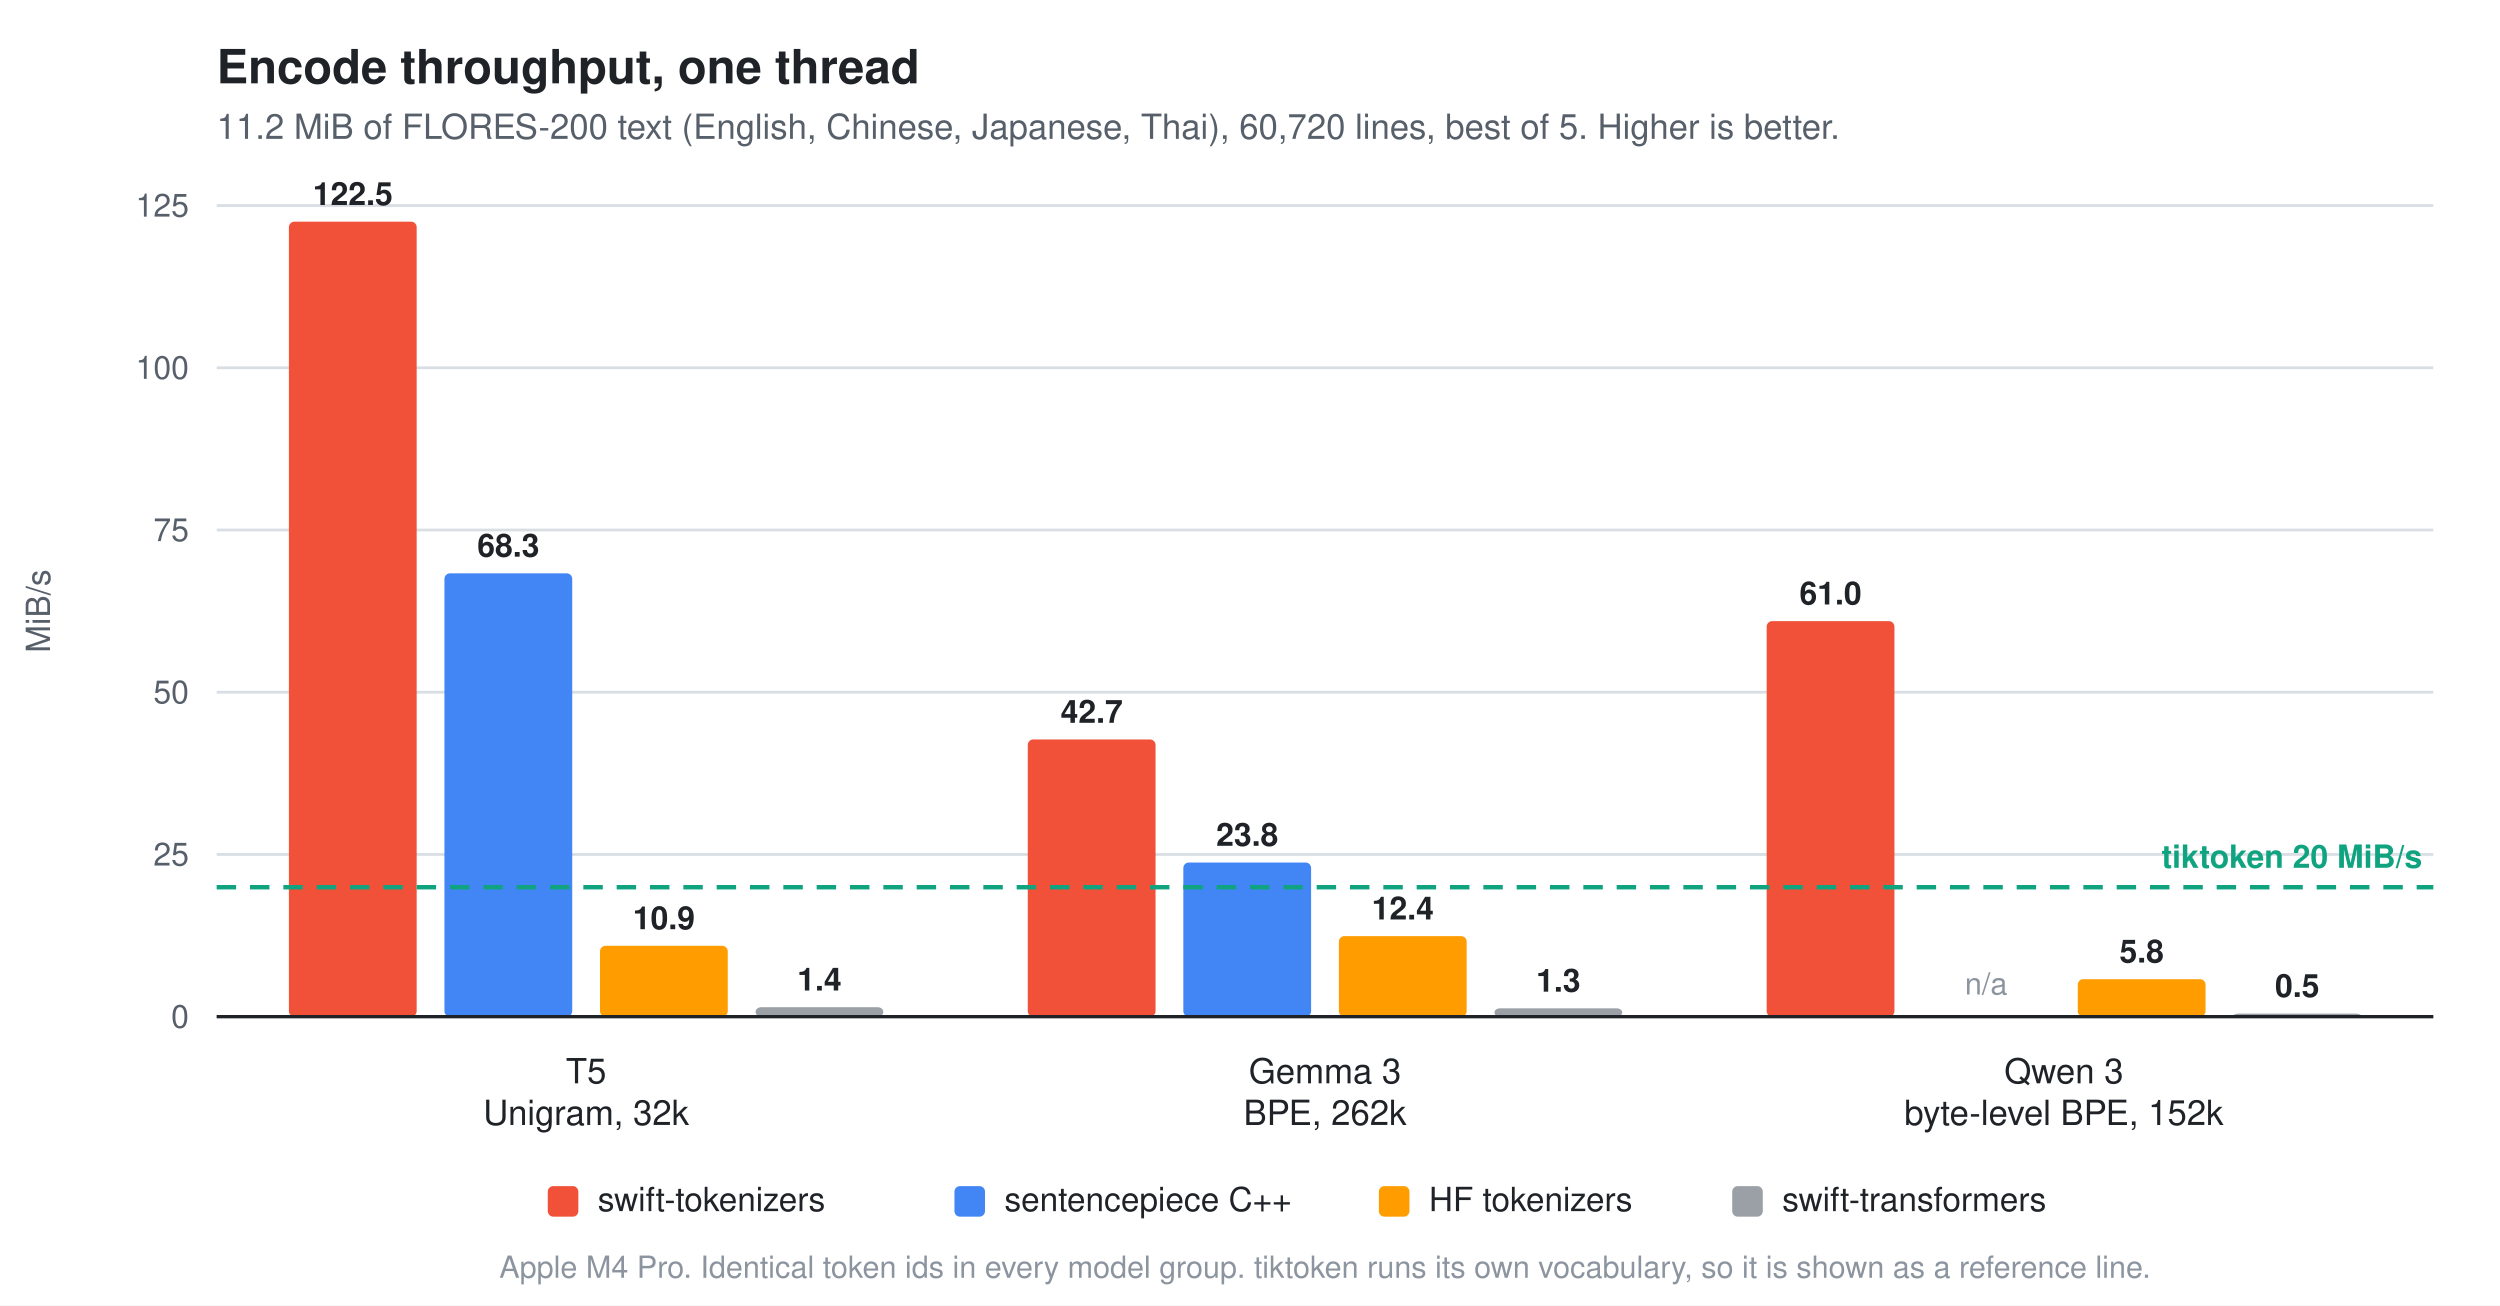
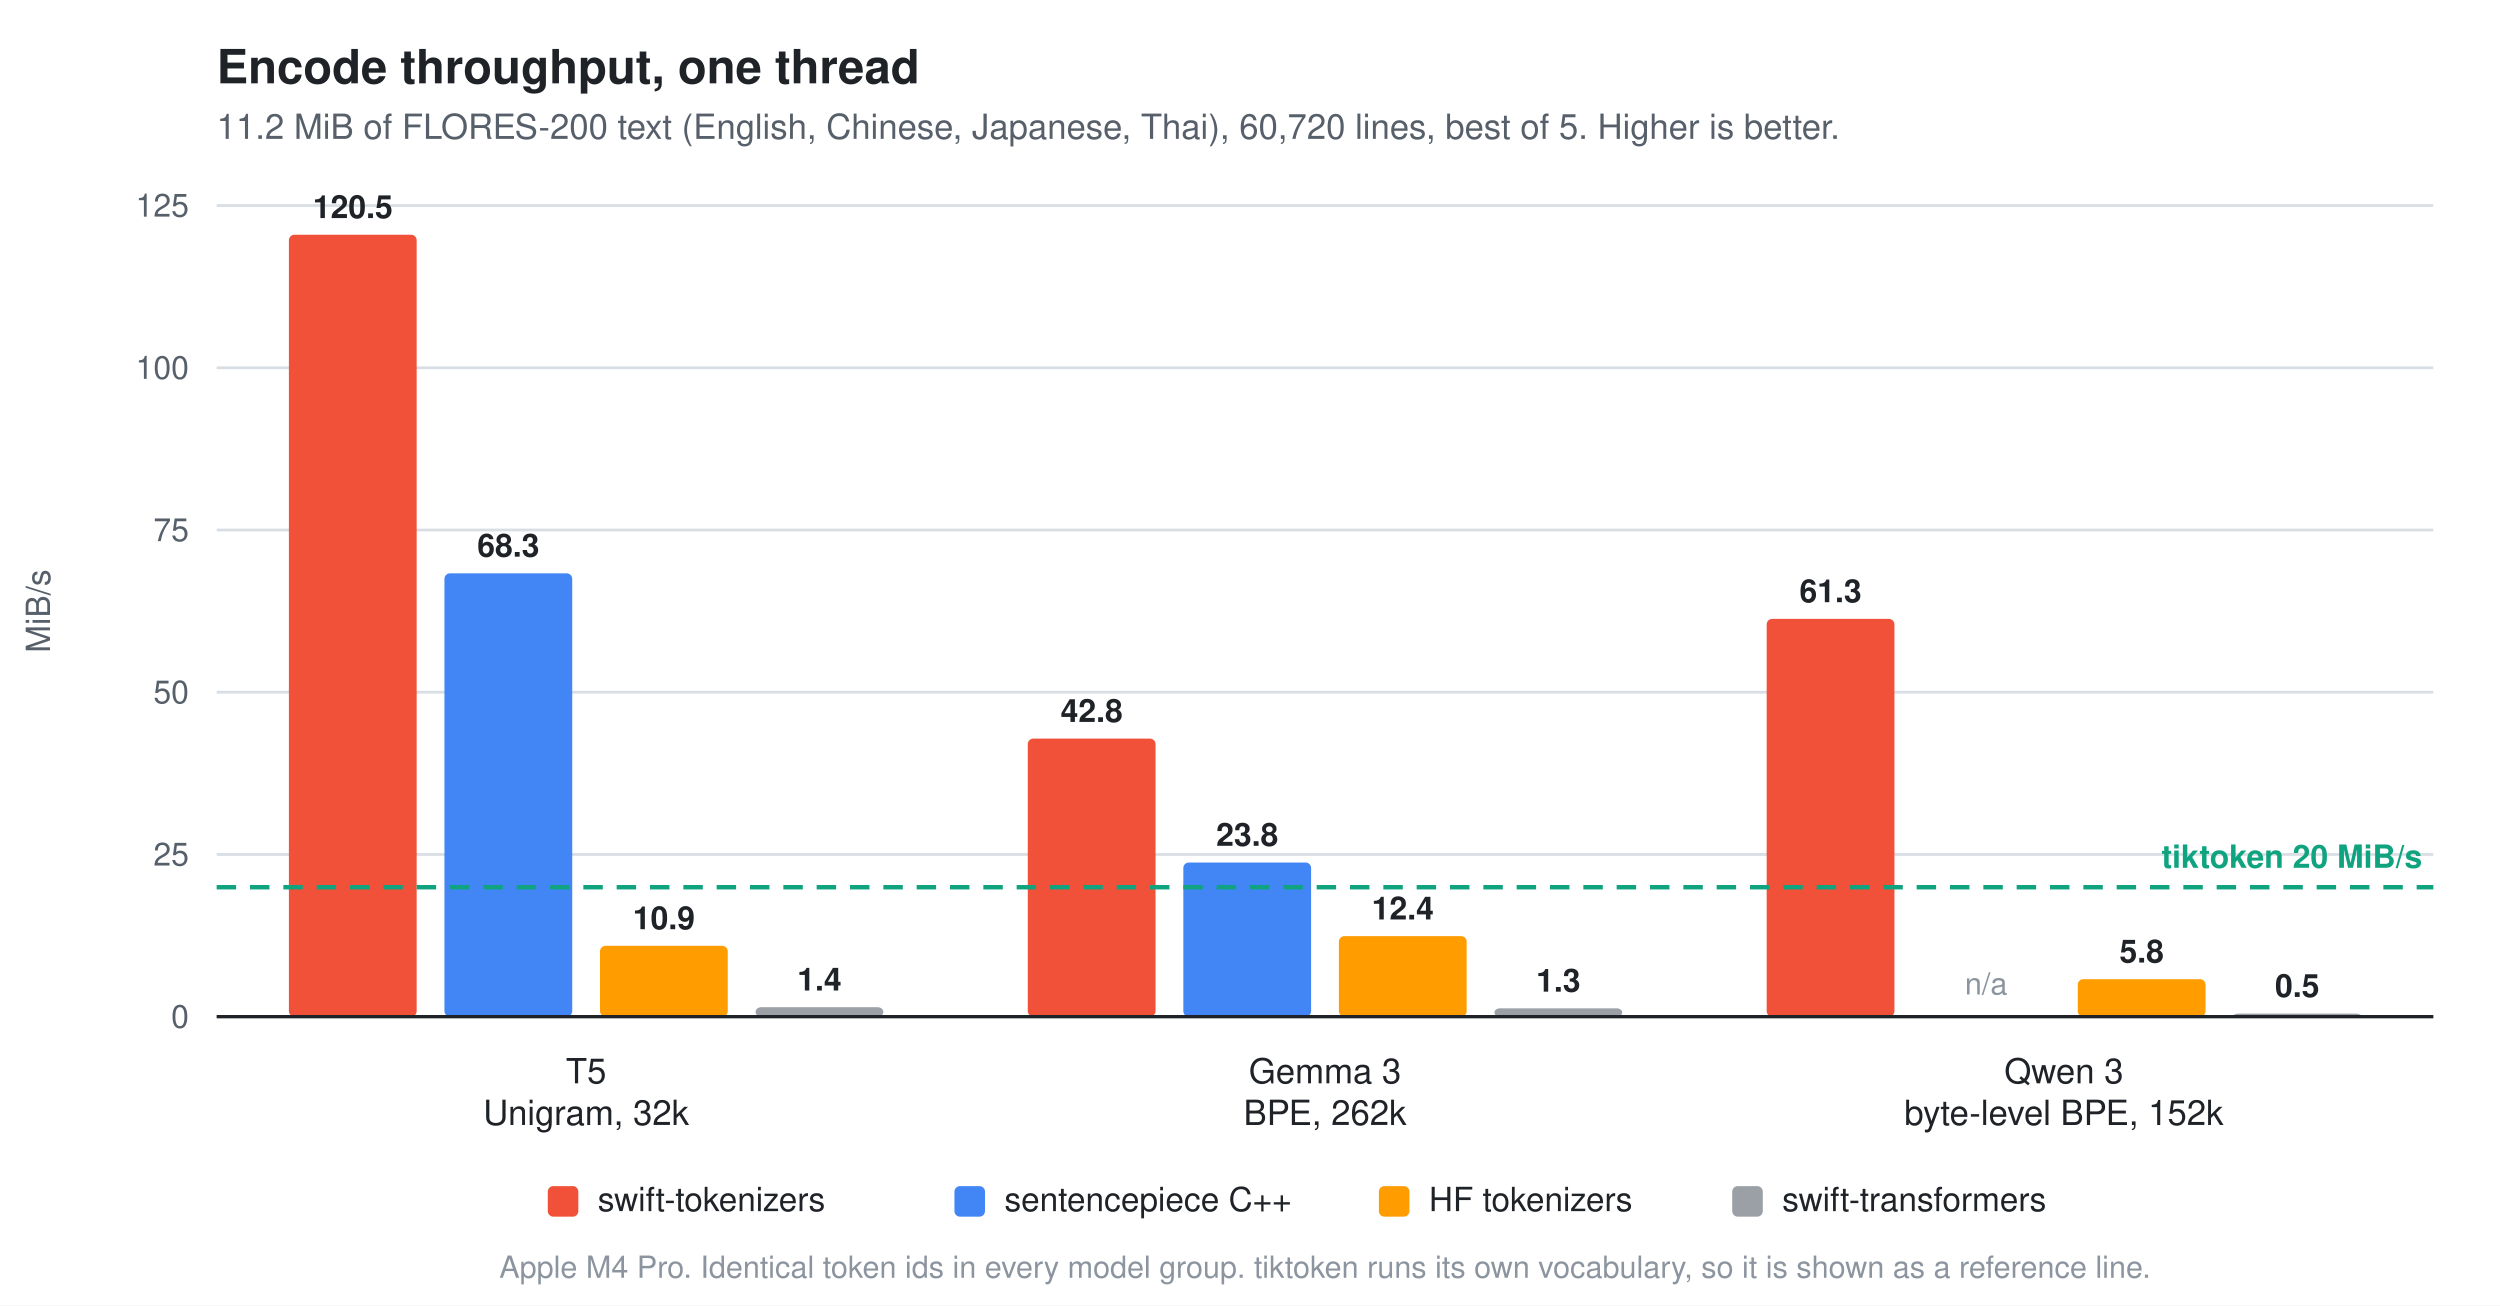
<svg xmlns="http://www.w3.org/2000/svg" width="900" height="470" viewBox="0 0 900 470" role="img" aria-label="Encode throughput, one thread">
  <rect width="900" height="470" fill="#ffffff" />
  <text x="78" y="30" font-family="-apple-system, BlinkMacSystemFont, 'Segoe UI', Helvetica, Arial, sans-serif" font-size="17" font-weight="600" fill="#1f2328">Encode throughput, one thread</text>
  <text x="78" y="50" font-family="-apple-system, BlinkMacSystemFont, 'Segoe UI', Helvetica, Arial, sans-serif" font-size="12.5" fill="#57606a">11.2 MiB of FLORES-200 text (English, Chinese, Japanese, Thai), 60,720 lines, best of 5. Higher is better.</text>
  <line x1="78" y1="366.0" x2="876" y2="366.0" stroke="#d8dee4" stroke-width="1" />
  <text x="68" y="370.0" font-family="-apple-system, BlinkMacSystemFont, 'Segoe UI', Helvetica, Arial, sans-serif" font-size="11.5" fill="#57606a" text-anchor="end">0</text>
  <line x1="78" y1="307.6" x2="876" y2="307.6" stroke="#d8dee4" stroke-width="1" />
  <text x="68" y="311.6" font-family="-apple-system, BlinkMacSystemFont, 'Segoe UI', Helvetica, Arial, sans-serif" font-size="11.5" fill="#57606a" text-anchor="end">25</text>
  <line x1="78" y1="249.2" x2="876" y2="249.2" stroke="#d8dee4" stroke-width="1" />
  <text x="68" y="253.2" font-family="-apple-system, BlinkMacSystemFont, 'Segoe UI', Helvetica, Arial, sans-serif" font-size="11.5" fill="#57606a" text-anchor="end">50</text>
  <line x1="78" y1="190.8" x2="876" y2="190.8" stroke="#d8dee4" stroke-width="1" />
  <text x="68" y="194.8" font-family="-apple-system, BlinkMacSystemFont, 'Segoe UI', Helvetica, Arial, sans-serif" font-size="11.5" fill="#57606a" text-anchor="end">75</text>
  <line x1="78" y1="132.4" x2="876" y2="132.4" stroke="#d8dee4" stroke-width="1" />
  <text x="68" y="136.4" font-family="-apple-system, BlinkMacSystemFont, 'Segoe UI', Helvetica, Arial, sans-serif" font-size="11.5" fill="#57606a" text-anchor="end">100</text>
  <line x1="78" y1="74.0" x2="876" y2="74.0" stroke="#d8dee4" stroke-width="1" />
  <text x="68" y="78.0" font-family="-apple-system, BlinkMacSystemFont, 'Segoe UI', Helvetica, Arial, sans-serif" font-size="11.5" fill="#57606a" text-anchor="end">125</text>
  <text x="18" y="220.0" font-family="-apple-system, BlinkMacSystemFont, 'Segoe UI', Helvetica, Arial, sans-serif" font-size="12" fill="#57606a" text-anchor="middle" transform="rotate(-90 18 220.0)">MiB/s</text>
-   <rect x="104.0" y="79.8" width="46" height="286.2" fill="#F05138" rx="2" />
-   <text x="127.0" y="73.8" font-family="-apple-system, BlinkMacSystemFont, 'Segoe UI', Helvetica, Arial, sans-serif" font-size="11.5" font-weight="600" fill="#1f2328" text-anchor="middle">122.5</text>
+   <rect x="104.0" y="84.5" width="46" height="281.5" fill="#F05138" rx="2" />
+   <text x="127.0" y="78.5" font-family="-apple-system, BlinkMacSystemFont, 'Segoe UI', Helvetica, Arial, sans-serif" font-size="11.5" font-weight="600" fill="#1f2328" text-anchor="middle">120.5</text>
  <rect x="160.0" y="206.4" width="46" height="159.6" fill="#4285F4" rx="2" />
  <text x="183.0" y="200.4" font-family="-apple-system, BlinkMacSystemFont, 'Segoe UI', Helvetica, Arial, sans-serif" font-size="11.5" font-weight="600" fill="#1f2328" text-anchor="middle">68.3</text>
  <rect x="216.0" y="340.5" width="46" height="25.5" fill="#FF9D00" rx="2" />
  <text x="239.0" y="334.5" font-family="-apple-system, BlinkMacSystemFont, 'Segoe UI', Helvetica, Arial, sans-serif" font-size="11.5" font-weight="600" fill="#1f2328" text-anchor="middle">10.9</text>
  <rect x="272.0" y="362.6" width="46" height="3.4" fill="#9AA0A6" rx="2" />
  <text x="295.0" y="356.6" font-family="-apple-system, BlinkMacSystemFont, 'Segoe UI', Helvetica, Arial, sans-serif" font-size="11.5" font-weight="600" fill="#1f2328" text-anchor="middle">1.4</text>
  <text x="211.0" y="390.0" font-family="-apple-system, BlinkMacSystemFont, 'Segoe UI', Helvetica, Arial, sans-serif" font-size="12.5" fill="#1f2328" text-anchor="middle">T5</text>
  <text x="211.0" y="405.0" font-family="-apple-system, BlinkMacSystemFont, 'Segoe UI', Helvetica, Arial, sans-serif" font-size="12.5" fill="#1f2328" text-anchor="middle">Unigram, 32k</text>
-   <rect x="370.0" y="266.2" width="46" height="99.8" fill="#F05138" rx="2" />
-   <text x="393.0" y="260.2" font-family="-apple-system, BlinkMacSystemFont, 'Segoe UI', Helvetica, Arial, sans-serif" font-size="11.5" font-weight="600" fill="#1f2328" text-anchor="middle">42.7</text>
+   <rect x="370.0" y="265.9" width="46" height="100.1" fill="#F05138" rx="2" />
+   <text x="393.0" y="259.9" font-family="-apple-system, BlinkMacSystemFont, 'Segoe UI', Helvetica, Arial, sans-serif" font-size="11.5" font-weight="600" fill="#1f2328" text-anchor="middle">42.8</text>
  <rect x="426.0" y="310.5" width="46" height="55.5" fill="#4285F4" rx="2" />
  <text x="449.0" y="304.5" font-family="-apple-system, BlinkMacSystemFont, 'Segoe UI', Helvetica, Arial, sans-serif" font-size="11.5" font-weight="600" fill="#1f2328" text-anchor="middle">23.8</text>
  <rect x="482.0" y="337.0" width="46" height="29.0" fill="#FF9D00" rx="2" />
  <text x="505.0" y="331.0" font-family="-apple-system, BlinkMacSystemFont, 'Segoe UI', Helvetica, Arial, sans-serif" font-size="11.5" font-weight="600" fill="#1f2328" text-anchor="middle">12.4</text>
  <rect x="538.0" y="363.0" width="46" height="3.0" fill="#9AA0A6" rx="2" />
  <text x="561.0" y="357.0" font-family="-apple-system, BlinkMacSystemFont, 'Segoe UI', Helvetica, Arial, sans-serif" font-size="11.5" font-weight="600" fill="#1f2328" text-anchor="middle">1.3</text>
  <text x="477.0" y="390.0" font-family="-apple-system, BlinkMacSystemFont, 'Segoe UI', Helvetica, Arial, sans-serif" font-size="12.5" fill="#1f2328" text-anchor="middle">Gemma 3</text>
  <text x="477.0" y="405.0" font-family="-apple-system, BlinkMacSystemFont, 'Segoe UI', Helvetica, Arial, sans-serif" font-size="12.5" fill="#1f2328" text-anchor="middle">BPE, 262k</text>
-   <rect x="636.0" y="223.6" width="46" height="142.4" fill="#F05138" rx="2" />
-   <text x="659.0" y="217.6" font-family="-apple-system, BlinkMacSystemFont, 'Segoe UI', Helvetica, Arial, sans-serif" font-size="11.5" font-weight="600" fill="#1f2328" text-anchor="middle">61.0</text>
+   <rect x="636.0" y="222.8" width="46" height="143.2" fill="#F05138" rx="2" />
+   <text x="659.0" y="216.8" font-family="-apple-system, BlinkMacSystemFont, 'Segoe UI', Helvetica, Arial, sans-serif" font-size="11.5" font-weight="600" fill="#1f2328" text-anchor="middle">61.3</text>
  <text x="715.0" y="358.0" font-family="-apple-system, BlinkMacSystemFont, 'Segoe UI', Helvetica, Arial, sans-serif" font-size="11" fill="#8c959f" text-anchor="middle">n/a</text>
  <rect x="748.0" y="352.5" width="46" height="13.5" fill="#FF9D00" rx="2" />
  <text x="771.0" y="346.5" font-family="-apple-system, BlinkMacSystemFont, 'Segoe UI', Helvetica, Arial, sans-serif" font-size="11.5" font-weight="600" fill="#1f2328" text-anchor="middle">5.8</text>
  <rect x="804.0" y="364.9" width="46" height="1.5" fill="#9AA0A6" rx="2" />
  <text x="827.0" y="358.9" font-family="-apple-system, BlinkMacSystemFont, 'Segoe UI', Helvetica, Arial, sans-serif" font-size="11.5" font-weight="600" fill="#1f2328" text-anchor="middle">0.5</text>
  <text x="743.0" y="390.0" font-family="-apple-system, BlinkMacSystemFont, 'Segoe UI', Helvetica, Arial, sans-serif" font-size="12.5" fill="#1f2328" text-anchor="middle">Qwen 3</text>
  <text x="743.0" y="405.0" font-family="-apple-system, BlinkMacSystemFont, 'Segoe UI', Helvetica, Arial, sans-serif" font-size="12.5" fill="#1f2328" text-anchor="middle">byte-level BPE, 152k</text>
  <line x1="78" y1="366" x2="876" y2="366" stroke="#1f2328" stroke-width="1.2" />
  <line x1="78" y1="319.4" x2="876" y2="319.4" stroke="#10A37F" stroke-width="1.6" stroke-dasharray="7 5" />
  <text x="872" y="312.4" font-family="-apple-system, BlinkMacSystemFont, 'Segoe UI', Helvetica, Arial, sans-serif" font-size="11.5" font-weight="600" fill="#10A37F" text-anchor="end">tiktoken 20 MiB/s</text>
  <rect x="197.2" y="427" width="11" height="11" fill="#F05138" rx="2" />
  <text x="215.2" y="436" font-family="-apple-system, BlinkMacSystemFont, 'Segoe UI', Helvetica, Arial, sans-serif" font-size="12" fill="#1f2328">swift-tokenizers</text>
  <rect x="343.6" y="427" width="11" height="11" fill="#4285F4" rx="2" />
  <text x="361.6" y="436" font-family="-apple-system, BlinkMacSystemFont, 'Segoe UI', Helvetica, Arial, sans-serif" font-size="12" fill="#1f2328">sentencepiece C++</text>
  <rect x="496.4" y="427" width="11" height="11" fill="#FF9D00" rx="2" />
  <text x="514.4" y="436" font-family="-apple-system, BlinkMacSystemFont, 'Segoe UI', Helvetica, Arial, sans-serif" font-size="12" fill="#1f2328">HF tokenizers</text>
  <rect x="623.6" y="427" width="11" height="11" fill="#9AA0A6" rx="2" />
  <text x="641.6" y="436" font-family="-apple-system, BlinkMacSystemFont, 'Segoe UI', Helvetica, Arial, sans-serif" font-size="12" fill="#1f2328">swift-transformers</text>
  <text x="477.0" y="460" font-family="-apple-system, BlinkMacSystemFont, 'Segoe UI', Helvetica, Arial, sans-serif" font-size="11" fill="#8c959f" text-anchor="middle">Apple M4 Pro. Identical token ids in every model group. tiktoken runs its own vocabulary, so it is shown as a reference line.</text>
</svg>
